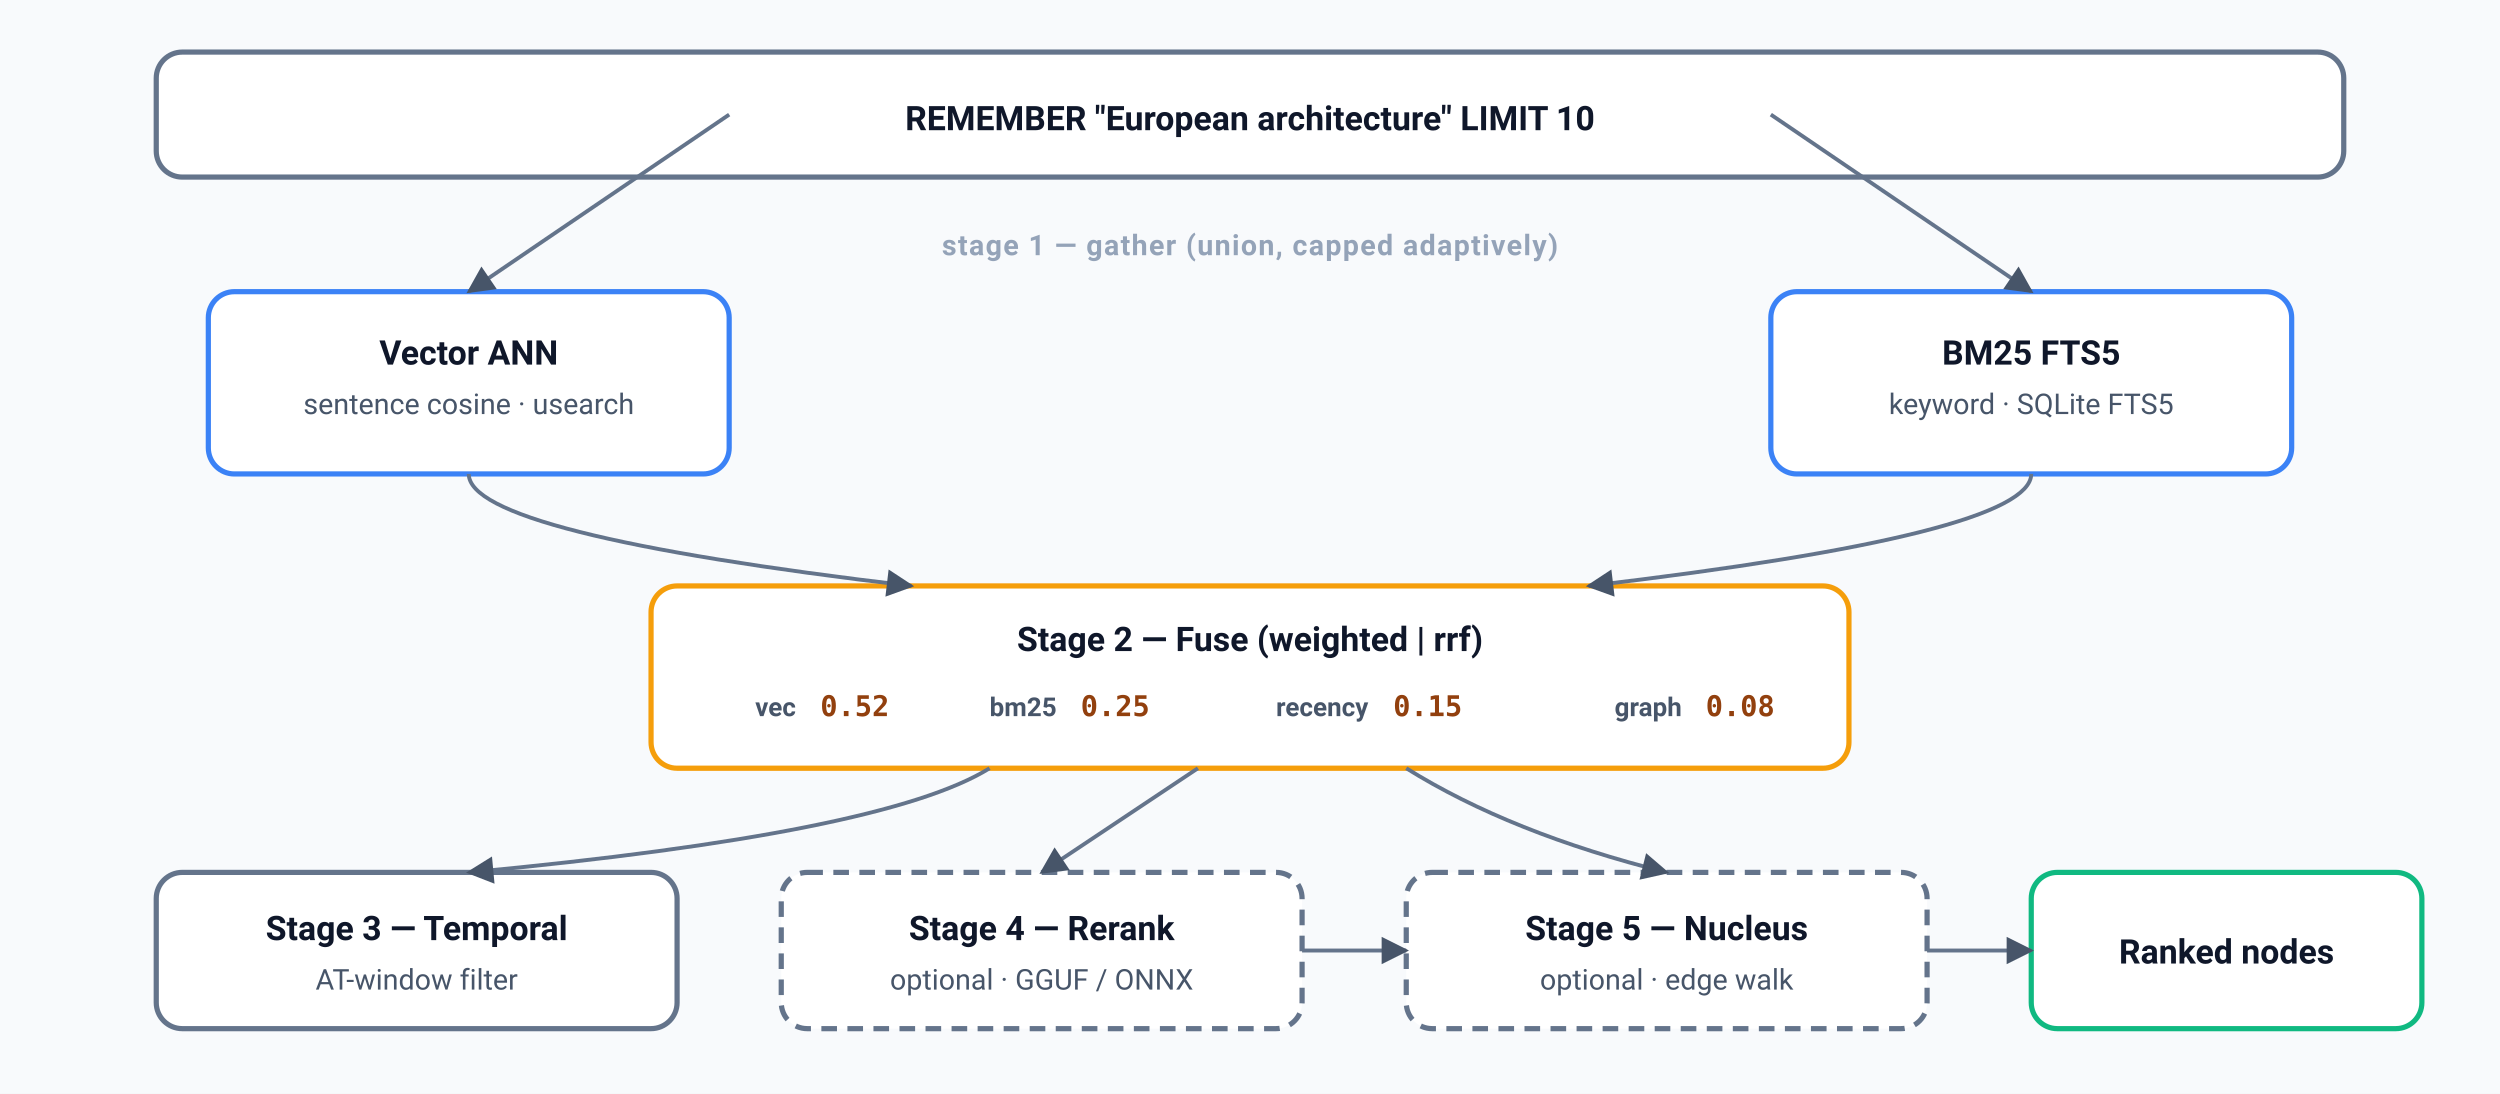
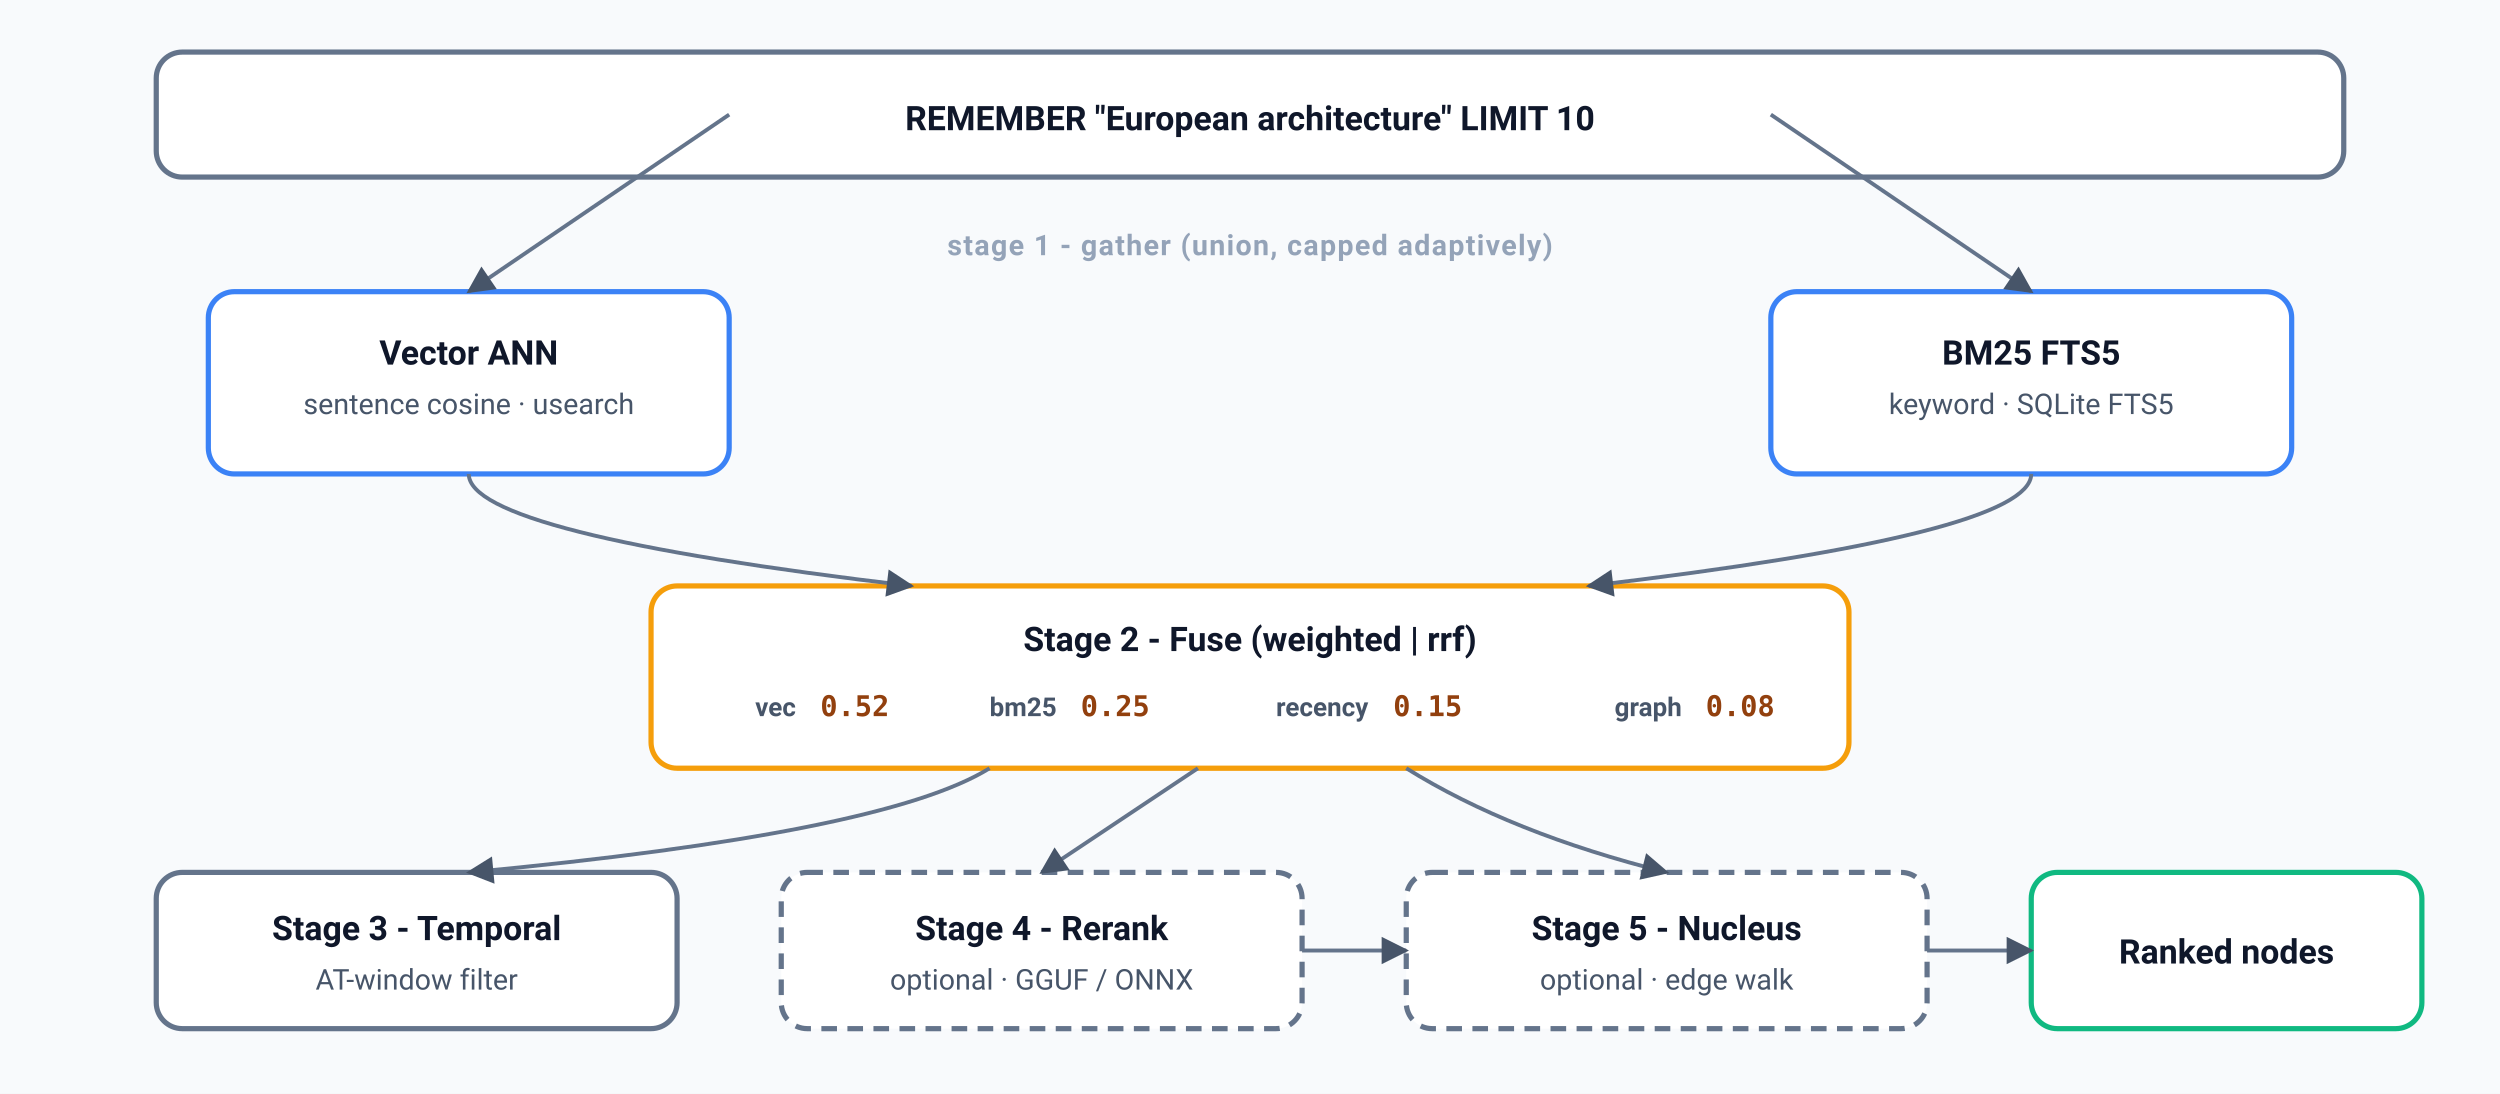
<svg xmlns="http://www.w3.org/2000/svg" viewBox="0 0 960 420" font-family="ui-sans-serif, system-ui, -apple-system, 'Segoe UI', Roboto, sans-serif">
  <defs>
    <marker id="arr2" viewBox="0 0 10 10" refX="9" refY="5" markerWidth="7" markerHeight="7" orient="auto-start-reverse">
      <path d="M0,0 L10,5 L0,10 z" fill="#475569" />
    </marker>
    <style>
      .bg    { fill:#f8fafc; }
      .node  { fill:#ffffff; stroke-width:2; }
      .q     { stroke:#64748b; }
      .src   { stroke:#3b82f6; }
      .stage { stroke:#64748b; }
      .fuse  { stroke:#f59e0b; }
      .out   { stroke:#10b981; }
      .dash  { stroke-dasharray:6 4; }
      .title { font-size:13px; font-weight:700; fill:#0f172a; }
      .sub   { font-size:11px; fill:#475569; }
      .edge  { stroke:#64748b; stroke-width:1.5; fill:none; marker-end:url(#arr2); }
      .lbl   { font-size:11px; fill:#64748b; }
      .rolelabel { font-size:11px; font-weight:600; letter-spacing:0.5px; text-transform:uppercase; fill:#94a3b8; }
      .wlbl  { font-size:10px; font-weight:600; fill:#475569; }
      .wval  { font-size:11px; font-weight:700; fill:#92400e; font-family:ui-monospace,Menlo,monospace; }
    </style>
  </defs>
  <rect x="0" y="0" width="960" height="420" class="bg" />
  <rect x="60" y="20" width="840" height="48" rx="10" class="node q" />
  <text x="480" y="50" text-anchor="middle" class="title">REMEMBER "European architecture" LIMIT 10</text>
-   <text x="480" y="98" text-anchor="middle" class="rolelabel">stage 1 — gather (union, capped adaptively)</text>
+   <text x="480" y="98" text-anchor="middle" class="rolelabel">stage 1 - gather (union, capped adaptively)</text>
  <rect x="80" y="112" width="200" height="70" rx="10" class="node src" />
  <text x="180" y="140" text-anchor="middle" class="title">Vector ANN</text>
  <text x="180" y="159" text-anchor="middle" class="sub">sentence cosine · usearch</text>
  <rect x="680" y="112" width="200" height="70" rx="10" class="node src" />
  <text x="780" y="140" text-anchor="middle" class="title">BM25 FTS5</text>
  <text x="780" y="159" text-anchor="middle" class="sub">keyword · SQLite FTS5</text>
  <rect x="250" y="225" width="460" height="70" rx="10" class="node fuse" />
-   <text x="480" y="250" text-anchor="middle" class="title">Stage 2 — Fuse (weighted | rrf)</text>
+   <text x="480" y="250" text-anchor="middle" class="title">Stage 2 - Fuse (weighted | rrf)</text>
  <text x="290" y="275" class="wlbl">vec</text>
  <text x="315" y="275" class="wval">0.52</text>
  <text x="380" y="275" class="wlbl">bm25</text>
  <text x="415" y="275" class="wval">0.25</text>
  <text x="490" y="275" class="wlbl">recency</text>
  <text x="535" y="275" class="wval">0.15</text>
  <text x="620" y="275" class="wlbl">graph</text>
  <text x="655" y="275" class="wval">0.08</text>
  <rect x="60" y="335" width="200" height="60" rx="10" class="node stage" />
-   <text x="160" y="361" text-anchor="middle" class="title">Stage 3 — Temporal</text>
+   <text x="160" y="361" text-anchor="middle" class="title">Stage 3 - Temporal</text>
  <text x="160" y="380" text-anchor="middle" class="sub">AT-window filter</text>
  <rect x="300" y="335" width="200" height="60" rx="10" class="node stage dash" />
-   <text x="400" y="361" text-anchor="middle" class="title">Stage 4 — Rerank</text>
+   <text x="400" y="361" text-anchor="middle" class="title">Stage 4 - Rerank</text>
  <text x="400" y="380" text-anchor="middle" class="sub">optional · GGUF / ONNX</text>
  <rect x="540" y="335" width="200" height="60" rx="10" class="node stage dash" />
-   <text x="640" y="361" text-anchor="middle" class="title">Stage 5 — Nucleus</text>
+   <text x="640" y="361" text-anchor="middle" class="title">Stage 5 - Nucleus</text>
  <text x="640" y="380" text-anchor="middle" class="sub">optional · edge walk</text>
  <rect x="780" y="335" width="150" height="60" rx="10" class="node out" />
  <text x="855" y="370" text-anchor="middle" class="title">Ranked nodes</text>
  <path class="edge" d="M280,44 L180,112" />
  <path class="edge" d="M680,44 L780,112" />
  <path class="edge" d="M180,182 Q180,205 350,225" />
  <path class="edge" d="M780,182 Q780,205 610,225" />
  <path class="edge" d="M380,295 Q340,320 180,335" />
  <path class="edge" d="M460,295 L400,335" />
  <path class="edge" d="M540,295 Q580,320 640,335" />
  <path class="edge" d="M500,365 L540,365" />
  <path class="edge" d="M740,365 L780,365" />
</svg>
